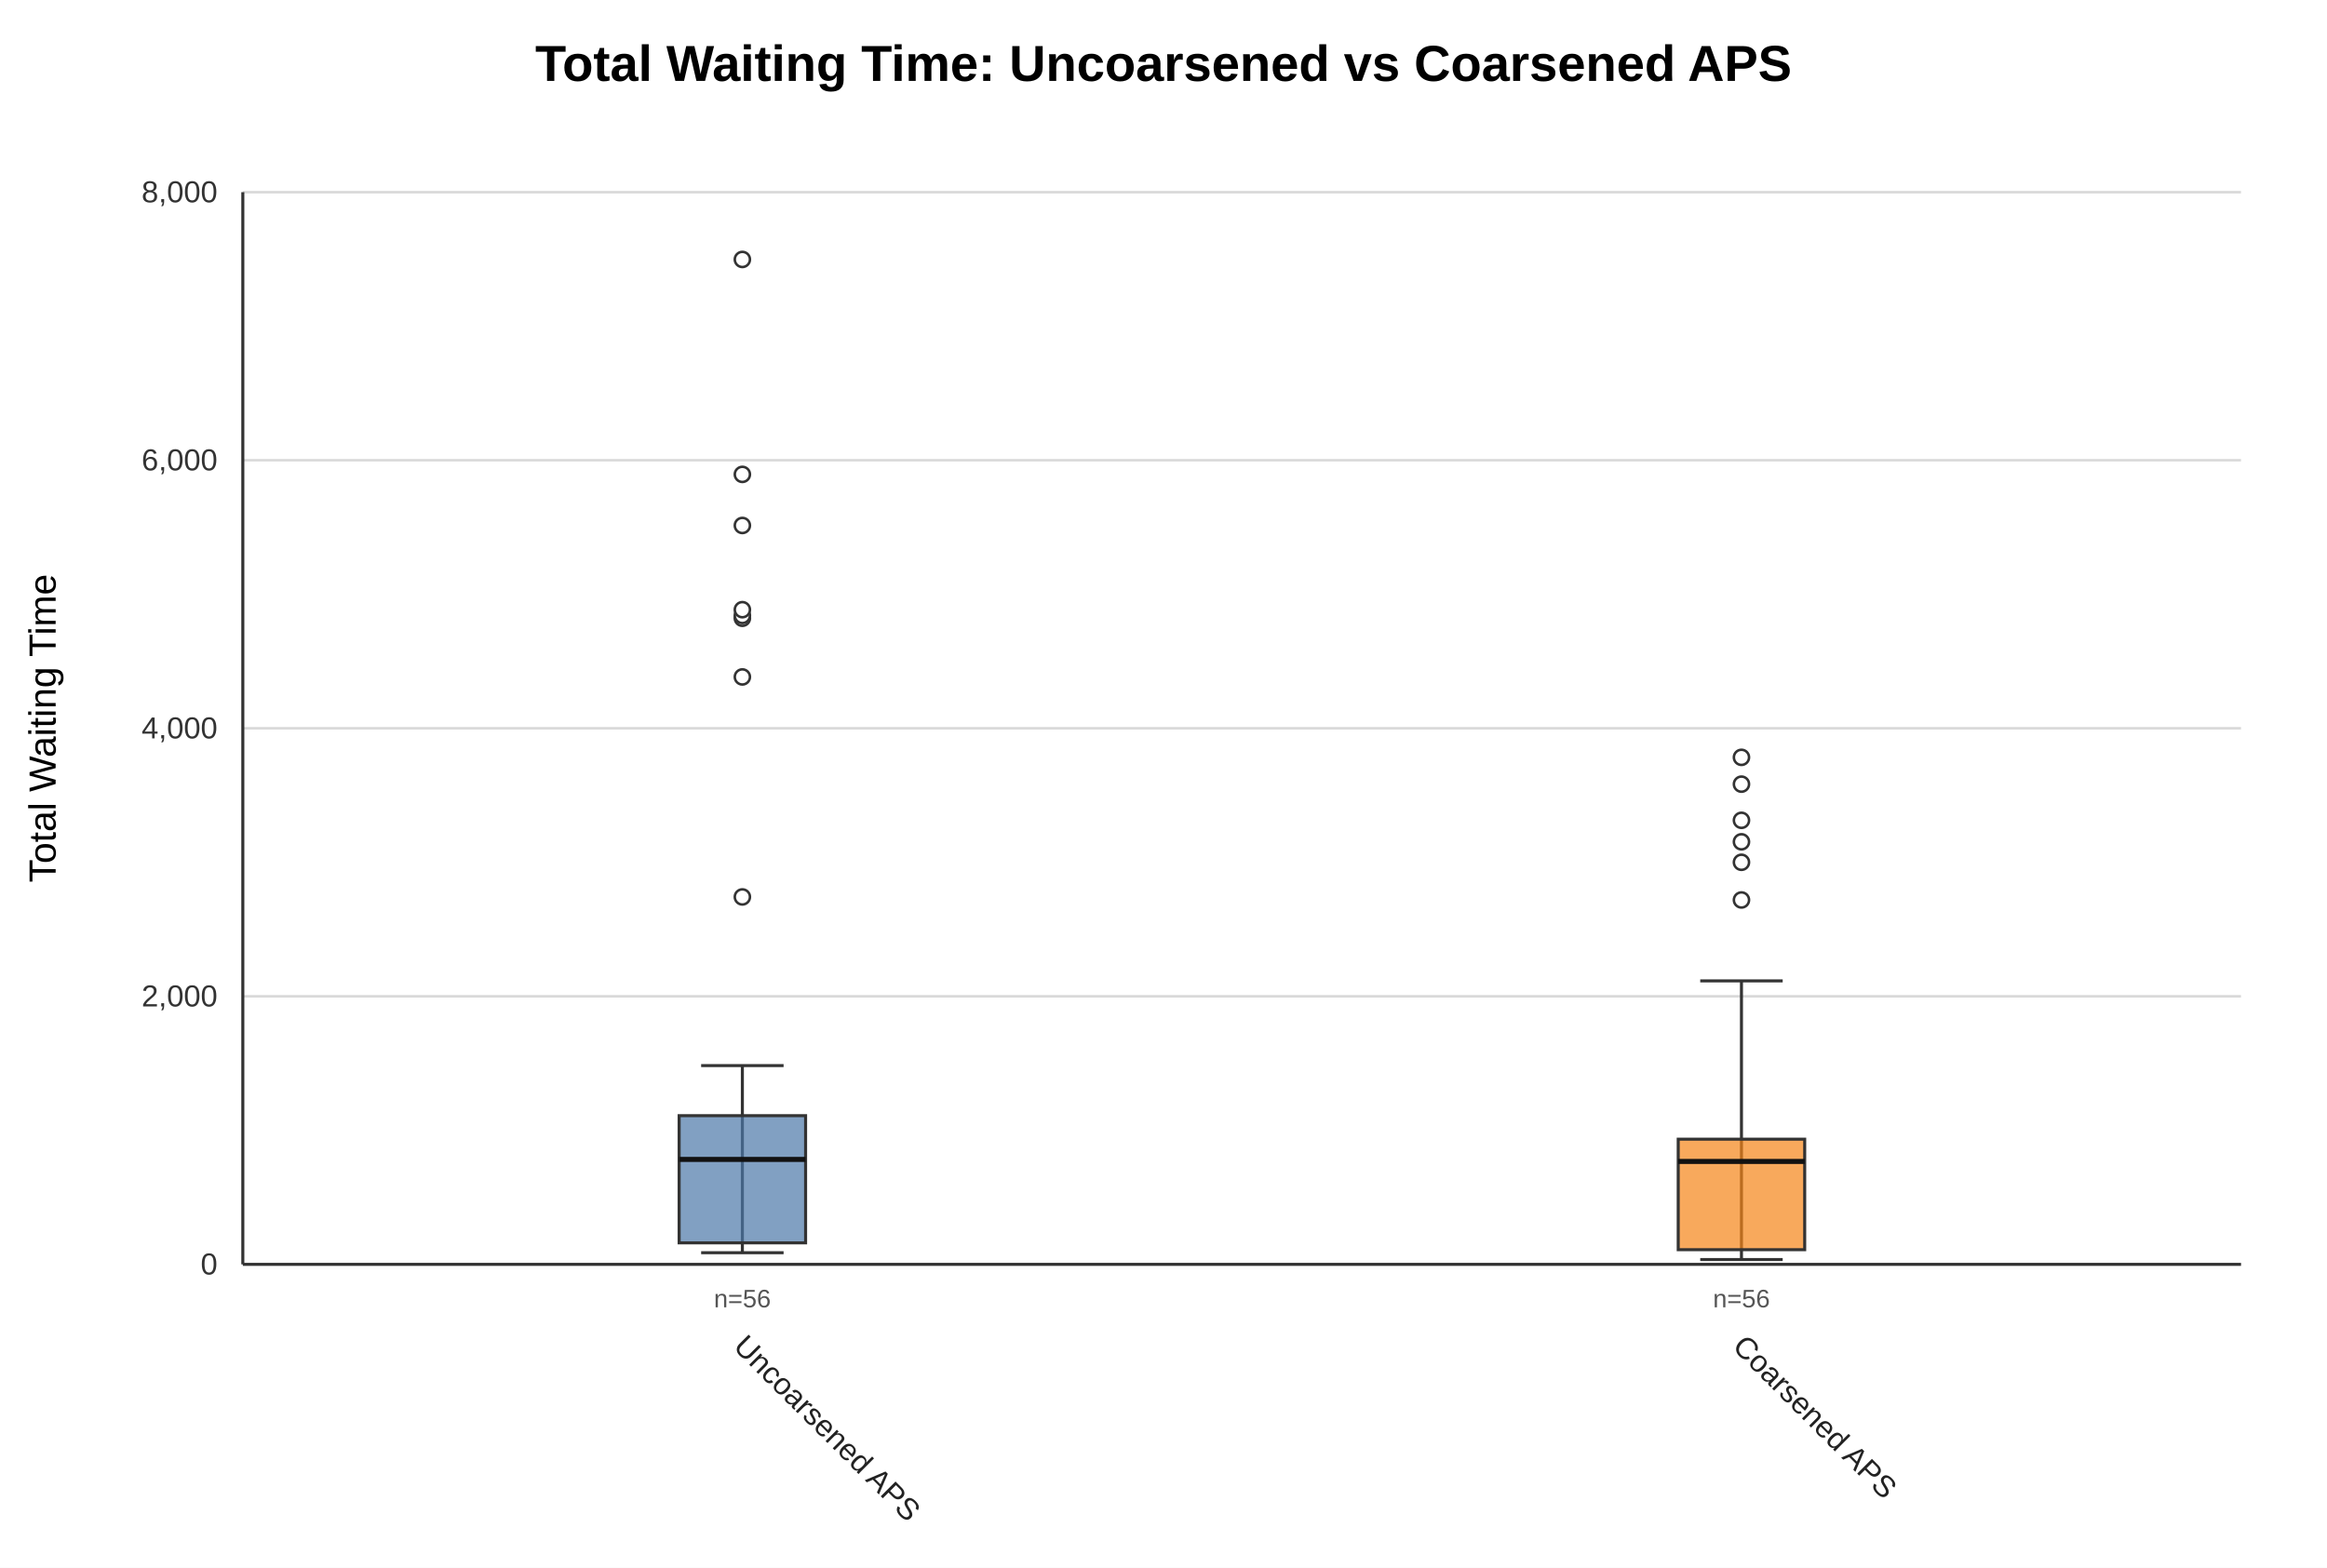
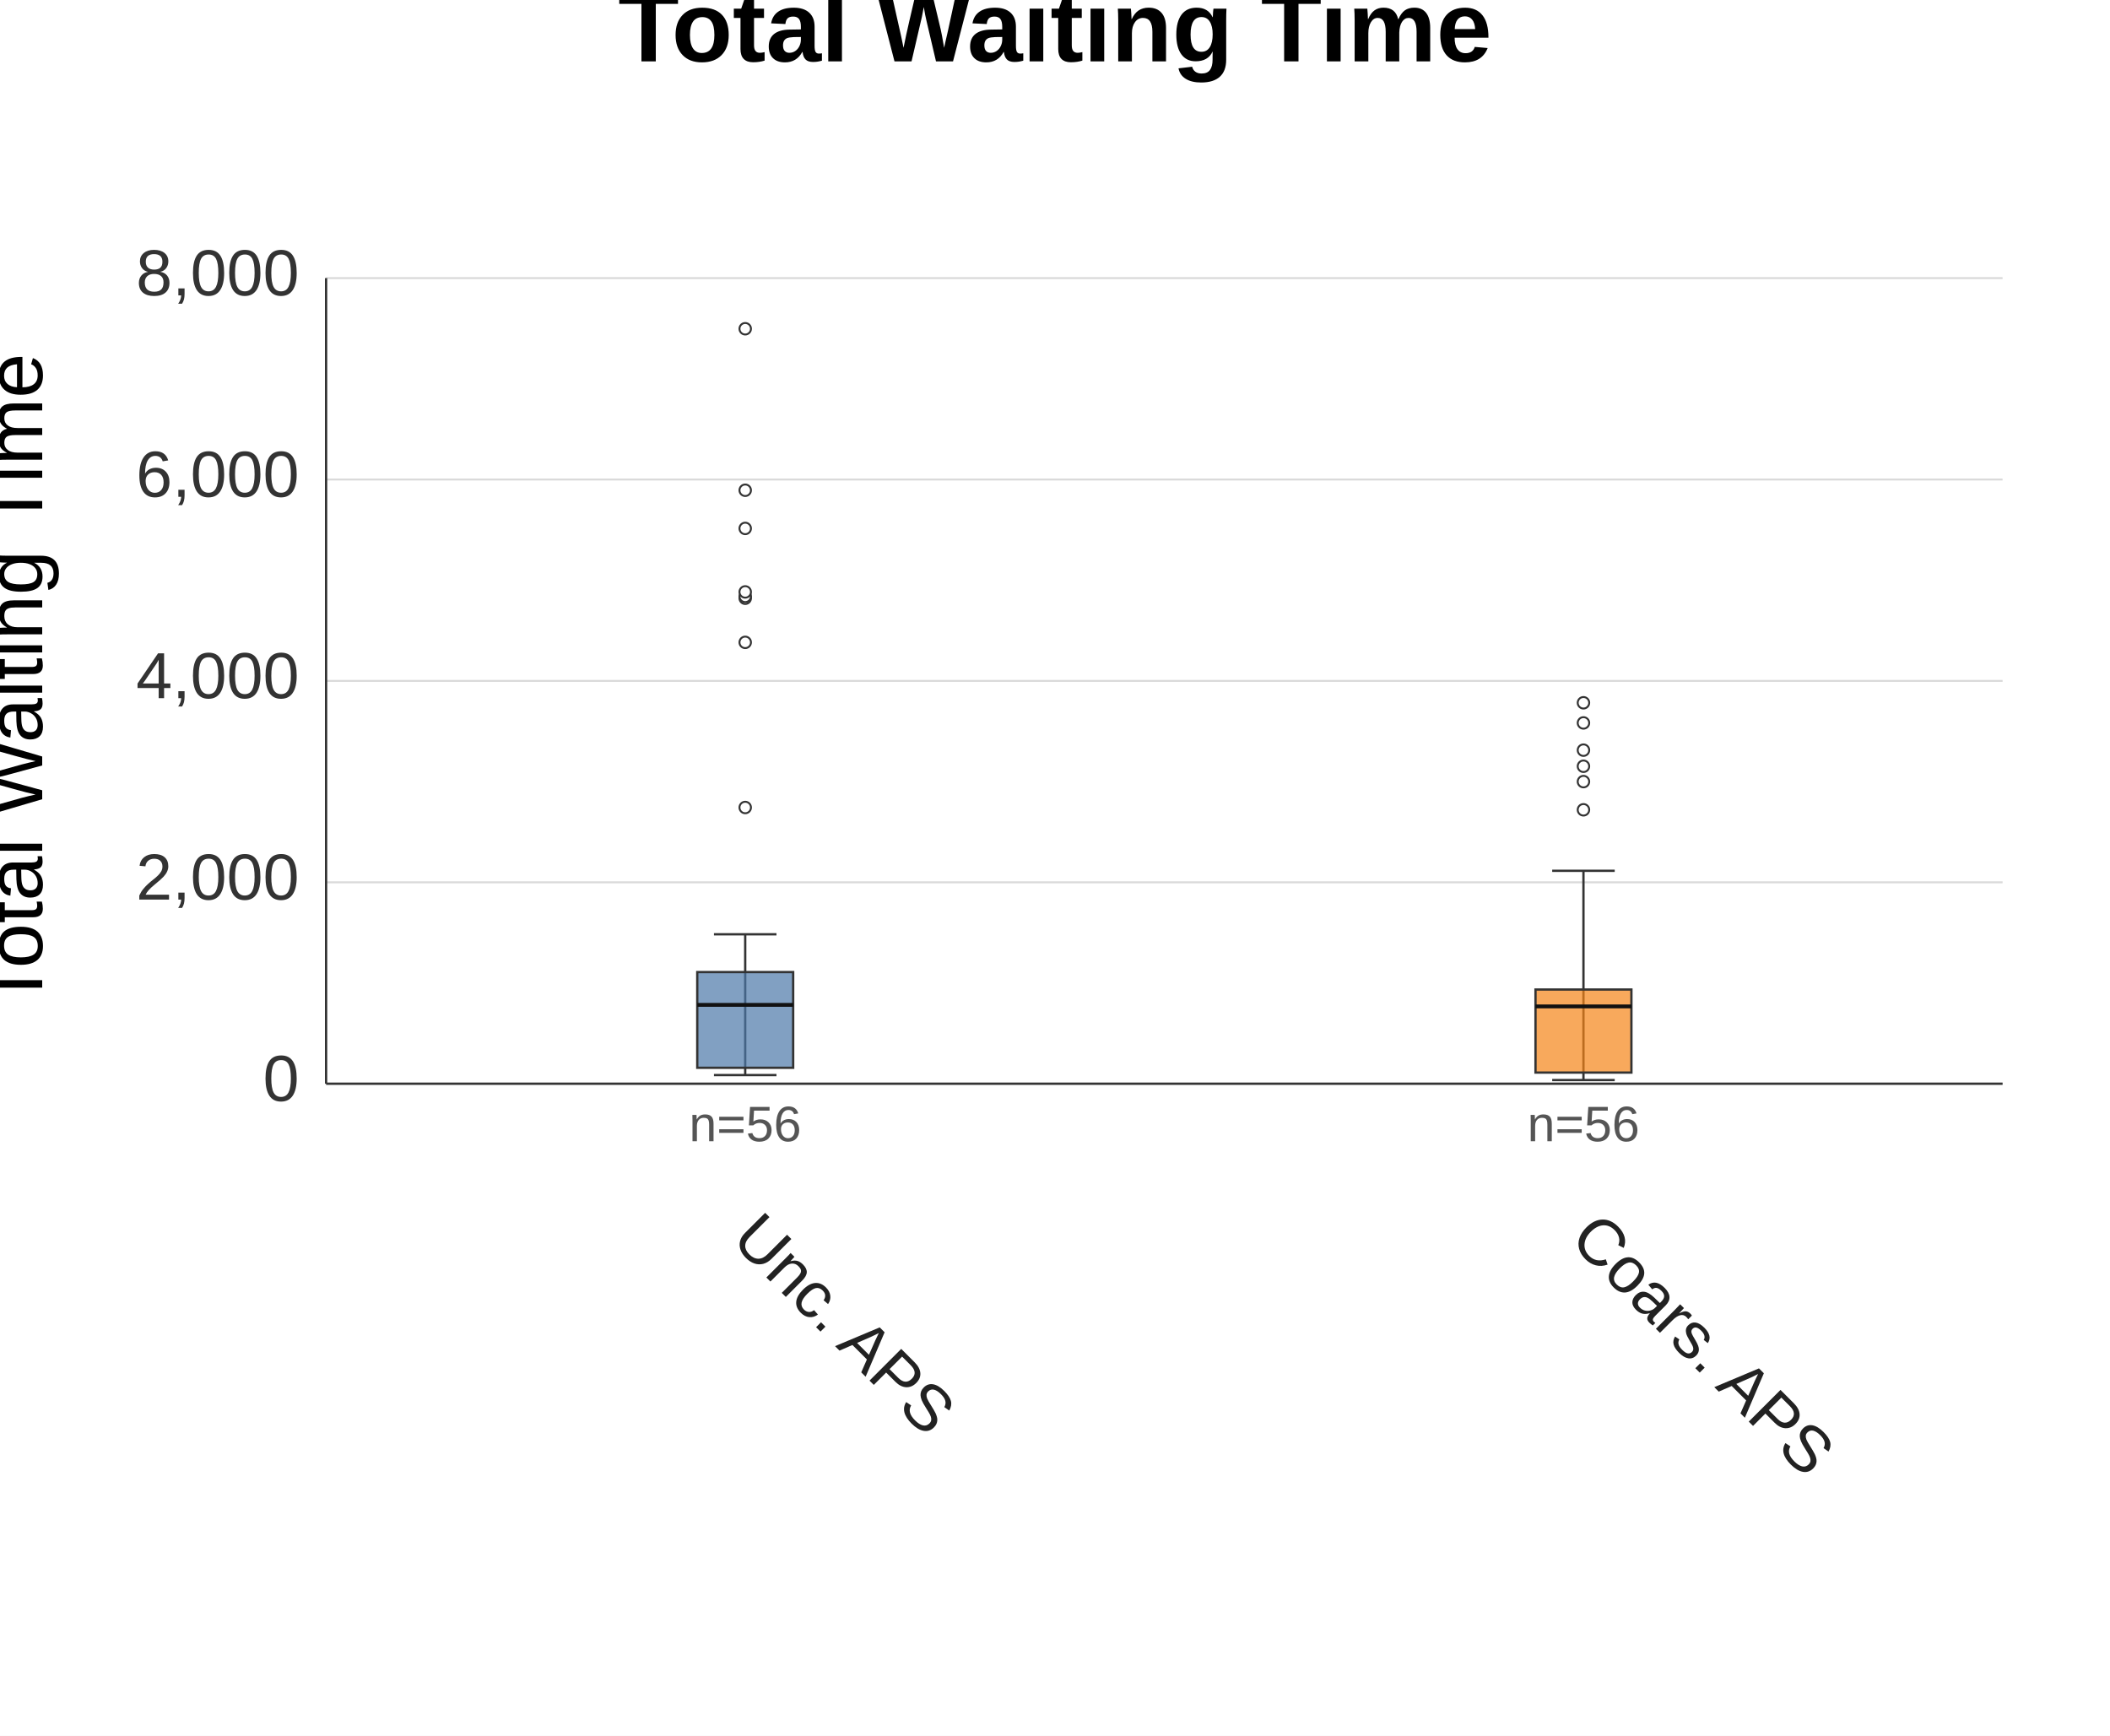
- <svg xmlns="http://www.w3.org/2000/svg" width="920" height="620" viewBox="0 0 920 620">
-   <rect x="0" y="0" width="920" height="620" fill="#ffffff" />
-   <text x="460.0" y="32" text-anchor="middle" font-family="Arial, sans-serif" font-size="20" font-weight="700">Total Waiting Time: Uncoarsened vs Coarsened APS</text>
-   <text transform="translate(22 288.0) rotate(-90)" text-anchor="middle" font-family="Arial, sans-serif" font-size="15">Total Waiting Time</text>
-   <line x1="96" y1="500.0" x2="886" y2="500.0" stroke="#d9d9d9" stroke-width="1" />
-   <text x="86" y="504.0" text-anchor="end" font-family="Arial, sans-serif" font-size="12" fill="#333333">0</text>
-   <line x1="96" y1="394.0" x2="886" y2="394.0" stroke="#d9d9d9" stroke-width="1" />
-   <text x="86" y="398.0" text-anchor="end" font-family="Arial, sans-serif" font-size="12" fill="#333333">2,000</text>
-   <line x1="96" y1="288.0" x2="886" y2="288.0" stroke="#d9d9d9" stroke-width="1" />
-   <text x="86" y="292.0" text-anchor="end" font-family="Arial, sans-serif" font-size="12" fill="#333333">4,000</text>
-   <line x1="96" y1="182.0" x2="886" y2="182.0" stroke="#d9d9d9" stroke-width="1" />
-   <text x="86" y="186.0" text-anchor="end" font-family="Arial, sans-serif" font-size="12" fill="#333333">6,000</text>
-   <line x1="96" y1="76.0" x2="886" y2="76.0" stroke="#d9d9d9" stroke-width="1" />
-   <text x="86" y="80.0" text-anchor="end" font-family="Arial, sans-serif" font-size="12" fill="#333333">8,000</text>
-   <line x1="96" y1="76" x2="96" y2="500" stroke="#333333" stroke-width="1.2" />
-   <line x1="96" y1="500" x2="886" y2="500" stroke="#333333" stroke-width="1.2" />
-   <line x1="293.5" y1="421.4" x2="293.5" y2="495.4" stroke="#333333" stroke-width="1.2" />
-   <line x1="277.2" y1="421.4" x2="309.8" y2="421.4" stroke="#333333" stroke-width="1.2" />
-   <line x1="277.2" y1="495.4" x2="309.8" y2="495.4" stroke="#333333" stroke-width="1.2" />
-   <rect x="268.5" y="441.2" width="50.0" height="50.3" fill="#4C78A8" fill-opacity="0.70" stroke="#333333" stroke-width="1.2" />
-   <line x1="268.5" y1="458.5" x2="318.5" y2="458.5" stroke="#111111" stroke-width="2" />
-   <circle cx="293.5" cy="354.7" r="3" fill="#ffffff" stroke="#333333" stroke-width="1" />
-   <circle cx="293.5" cy="267.7" r="3" fill="#ffffff" stroke="#333333" stroke-width="1" />
-   <circle cx="293.5" cy="244.5" r="3" fill="#ffffff" stroke="#333333" stroke-width="1" />
-   <circle cx="293.5" cy="243.4" r="3" fill="#ffffff" stroke="#333333" stroke-width="1" />
-   <circle cx="293.5" cy="241.1" r="3" fill="#ffffff" stroke="#333333" stroke-width="1" />
-   <circle cx="293.5" cy="207.8" r="3" fill="#ffffff" stroke="#333333" stroke-width="1" />
-   <circle cx="293.5" cy="187.6" r="3" fill="#ffffff" stroke="#333333" stroke-width="1" />
-   <circle cx="293.5" cy="102.6" r="3" fill="#ffffff" stroke="#333333" stroke-width="1" />
-   <text x="293.5" y="517" text-anchor="middle" font-family="Arial, sans-serif" font-size="10" fill="#555555">n=56</text>
-   <text transform="translate(289.5 533) rotate(45)" text-anchor="start" font-family="Arial, sans-serif" font-size="12" fill="#222222">Uncoarsened APS</text>
-   <line x1="688.5" y1="387.9" x2="688.5" y2="498.1" stroke="#333333" stroke-width="1.2" />
-   <line x1="672.2" y1="387.9" x2="704.8" y2="387.9" stroke="#333333" stroke-width="1.2" />
-   <line x1="672.2" y1="498.1" x2="704.8" y2="498.1" stroke="#333333" stroke-width="1.2" />
-   <rect x="663.5" y="450.5" width="50.0" height="43.7" fill="#F58518" fill-opacity="0.70" stroke="#333333" stroke-width="1.2" />
-   <line x1="663.5" y1="459.3" x2="713.5" y2="459.3" stroke="#111111" stroke-width="2" />
-   <circle cx="688.5" cy="355.9" r="3" fill="#ffffff" stroke="#333333" stroke-width="1" />
-   <circle cx="688.5" cy="341.0" r="3" fill="#ffffff" stroke="#333333" stroke-width="1" />
-   <circle cx="688.5" cy="332.9" r="3" fill="#ffffff" stroke="#333333" stroke-width="1" />
-   <circle cx="688.5" cy="324.4" r="3" fill="#ffffff" stroke="#333333" stroke-width="1" />
-   <circle cx="688.5" cy="310.1" r="3" fill="#ffffff" stroke="#333333" stroke-width="1" />
-   <circle cx="688.5" cy="299.5" r="3" fill="#ffffff" stroke="#333333" stroke-width="1" />
-   <text x="688.5" y="517" text-anchor="middle" font-family="Arial, sans-serif" font-size="10" fill="#555555">n=56</text>
-   <text transform="translate(684.5 533) rotate(45)" text-anchor="start" font-family="Arial, sans-serif" font-size="12" fill="#222222">Coarsened APS</text>
+ <svg xmlns="http://www.w3.org/2000/svg" width="1100" height="905" viewBox="0 0 1100 905">
+   <rect x="0" y="0" width="1100" height="905" fill="#ffffff" />
+   <text x="550.0" y="32" text-anchor="middle" font-family="Arial, sans-serif" font-size="52" font-weight="700">Total Waiting Time</text>
+   <text transform="translate(22 355.0) rotate(-90)" text-anchor="middle" font-family="Arial, sans-serif" font-size="42">Total Waiting Time</text>
+   <line x1="170" y1="565.0" x2="1044" y2="565.0" stroke="#d9d9d9" stroke-width="1" />
+   <text x="156" y="574.0" text-anchor="end" font-family="Arial, sans-serif" font-size="34" fill="#333333">0</text>
+   <line x1="170" y1="460.0" x2="1044" y2="460.0" stroke="#d9d9d9" stroke-width="1" />
+   <text x="156" y="469.0" text-anchor="end" font-family="Arial, sans-serif" font-size="34" fill="#333333">2,000</text>
+   <line x1="170" y1="355.0" x2="1044" y2="355.0" stroke="#d9d9d9" stroke-width="1" />
+   <text x="156" y="364.0" text-anchor="end" font-family="Arial, sans-serif" font-size="34" fill="#333333">4,000</text>
+   <line x1="170" y1="250.0" x2="1044" y2="250.0" stroke="#d9d9d9" stroke-width="1" />
+   <text x="156" y="259.0" text-anchor="end" font-family="Arial, sans-serif" font-size="34" fill="#333333">6,000</text>
+   <line x1="170" y1="145.0" x2="1044" y2="145.0" stroke="#d9d9d9" stroke-width="1" />
+   <text x="156" y="154.0" text-anchor="end" font-family="Arial, sans-serif" font-size="34" fill="#333333">8,000</text>
+   <line x1="170" y1="145" x2="170" y2="565" stroke="#333333" stroke-width="1.2" />
+   <line x1="170" y1="565" x2="1044" y2="565" stroke="#333333" stroke-width="1.2" />
+   <line x1="388.5" y1="487.1" x2="388.5" y2="560.5" stroke="#333333" stroke-width="1.2" />
+   <line x1="372.2" y1="487.1" x2="404.8" y2="487.1" stroke="#333333" stroke-width="1.2" />
+   <line x1="372.2" y1="560.5" x2="404.8" y2="560.5" stroke="#333333" stroke-width="1.2" />
+   <rect x="363.5" y="506.8" width="50.0" height="49.9" fill="#4C78A8" fill-opacity="0.70" stroke="#333333" stroke-width="1.2" />
+   <line x1="363.5" y1="523.9" x2="413.5" y2="523.9" stroke="#111111" stroke-width="2" />
+   <circle cx="388.5" cy="421.0" r="3" fill="#ffffff" stroke="#333333" stroke-width="1" />
+   <circle cx="388.5" cy="334.9" r="3" fill="#ffffff" stroke="#333333" stroke-width="1" />
+   <circle cx="388.5" cy="311.9" r="3" fill="#ffffff" stroke="#333333" stroke-width="1" />
+   <circle cx="388.5" cy="310.9" r="3" fill="#ffffff" stroke="#333333" stroke-width="1" />
+   <circle cx="388.5" cy="308.6" r="3" fill="#ffffff" stroke="#333333" stroke-width="1" />
+   <circle cx="388.5" cy="275.5" r="3" fill="#ffffff" stroke="#333333" stroke-width="1" />
+   <circle cx="388.5" cy="255.6" r="3" fill="#ffffff" stroke="#333333" stroke-width="1" />
+   <circle cx="388.5" cy="171.4" r="3" fill="#ffffff" stroke="#333333" stroke-width="1" />
+   <text x="388.5" y="595" text-anchor="middle" font-family="Arial, sans-serif" font-size="26" fill="#555555">n=56</text>
+   <text transform="translate(380.5 647) rotate(45)" text-anchor="start" font-family="Arial, sans-serif" font-size="34" fill="#222222">Unc. APS</text>
+   <line x1="825.5" y1="454.0" x2="825.5" y2="563.1" stroke="#333333" stroke-width="1.2" />
+   <line x1="809.2" y1="454.0" x2="841.8" y2="454.0" stroke="#333333" stroke-width="1.2" />
+   <line x1="809.2" y1="563.1" x2="841.8" y2="563.1" stroke="#333333" stroke-width="1.2" />
+   <rect x="800.5" y="515.9" width="50.0" height="43.3" fill="#F58518" fill-opacity="0.70" stroke="#333333" stroke-width="1.2" />
+   <line x1="800.5" y1="524.7" x2="850.5" y2="524.7" stroke="#111111" stroke-width="2" />
+   <circle cx="825.5" cy="422.2" r="3" fill="#ffffff" stroke="#333333" stroke-width="1" />
+   <circle cx="825.5" cy="407.5" r="3" fill="#ffffff" stroke="#333333" stroke-width="1" />
+   <circle cx="825.5" cy="399.5" r="3" fill="#ffffff" stroke="#333333" stroke-width="1" />
+   <circle cx="825.5" cy="391.1" r="3" fill="#ffffff" stroke="#333333" stroke-width="1" />
+   <circle cx="825.5" cy="376.9" r="3" fill="#ffffff" stroke="#333333" stroke-width="1" />
+   <circle cx="825.5" cy="366.4" r="3" fill="#ffffff" stroke="#333333" stroke-width="1" />
+   <text x="825.5" y="595" text-anchor="middle" font-family="Arial, sans-serif" font-size="26" fill="#555555">n=56</text>
+   <text transform="translate(817.5 647) rotate(45)" text-anchor="start" font-family="Arial, sans-serif" font-size="34" fill="#222222">Coars. APS</text>
</svg>
